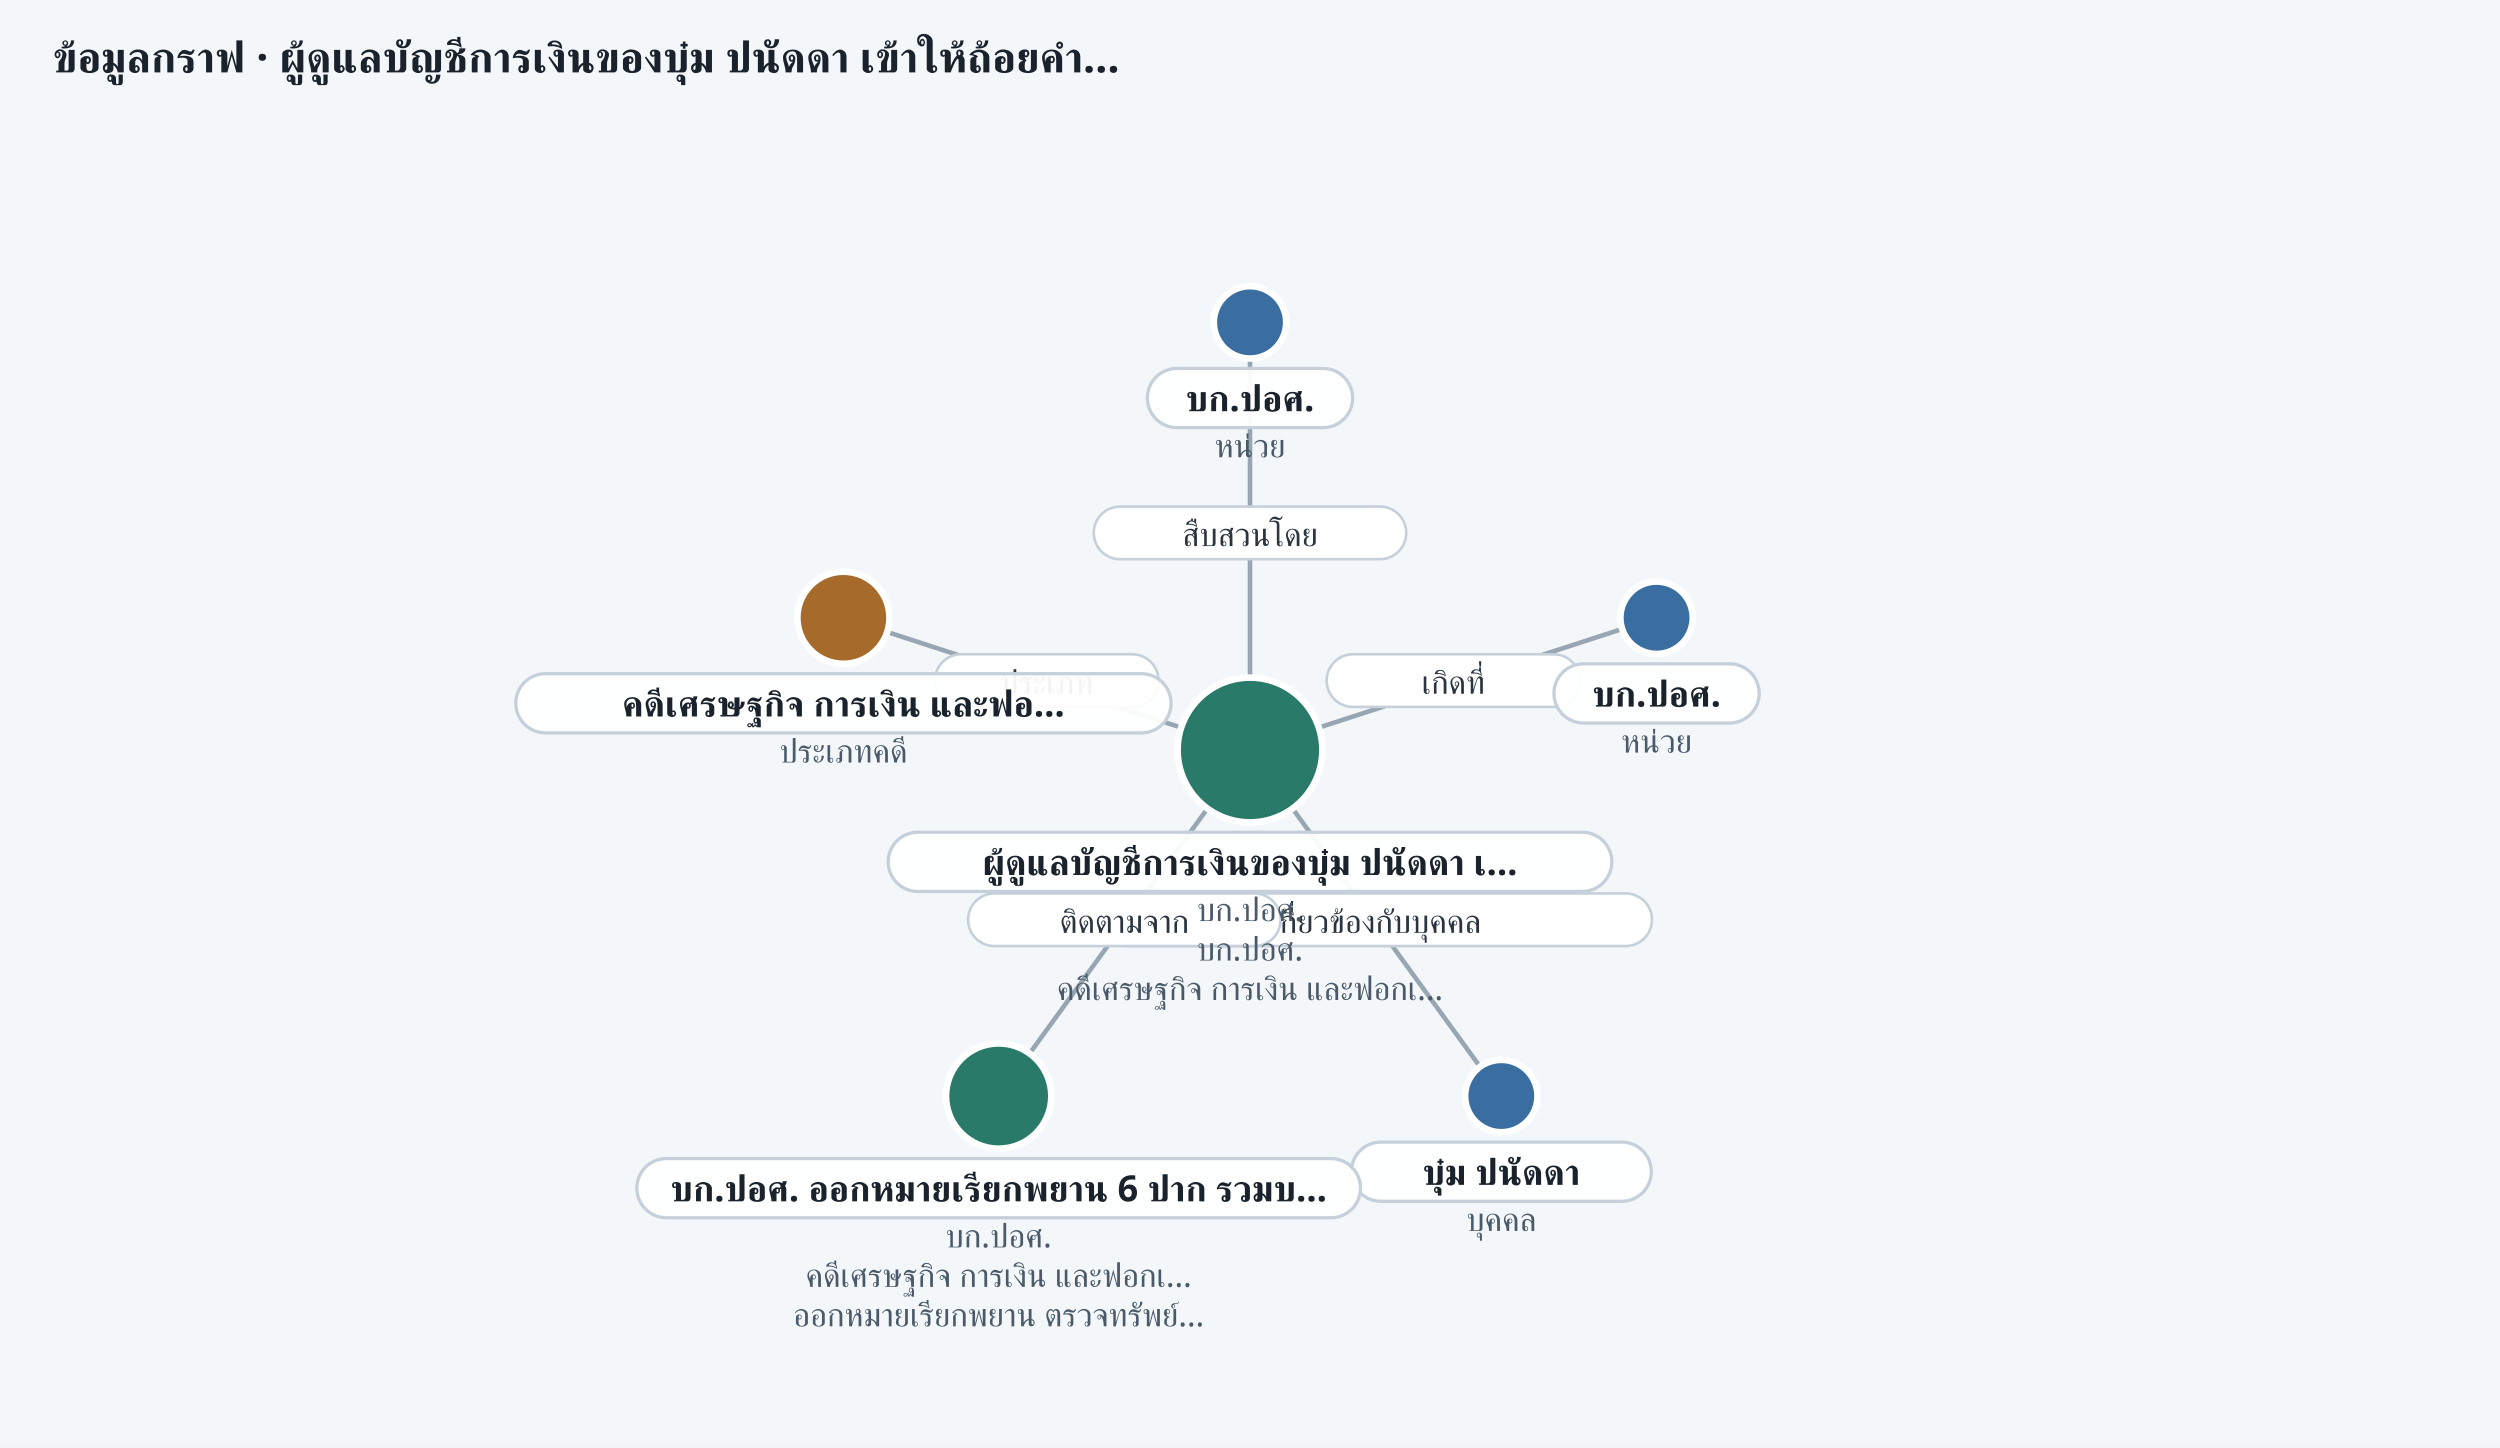
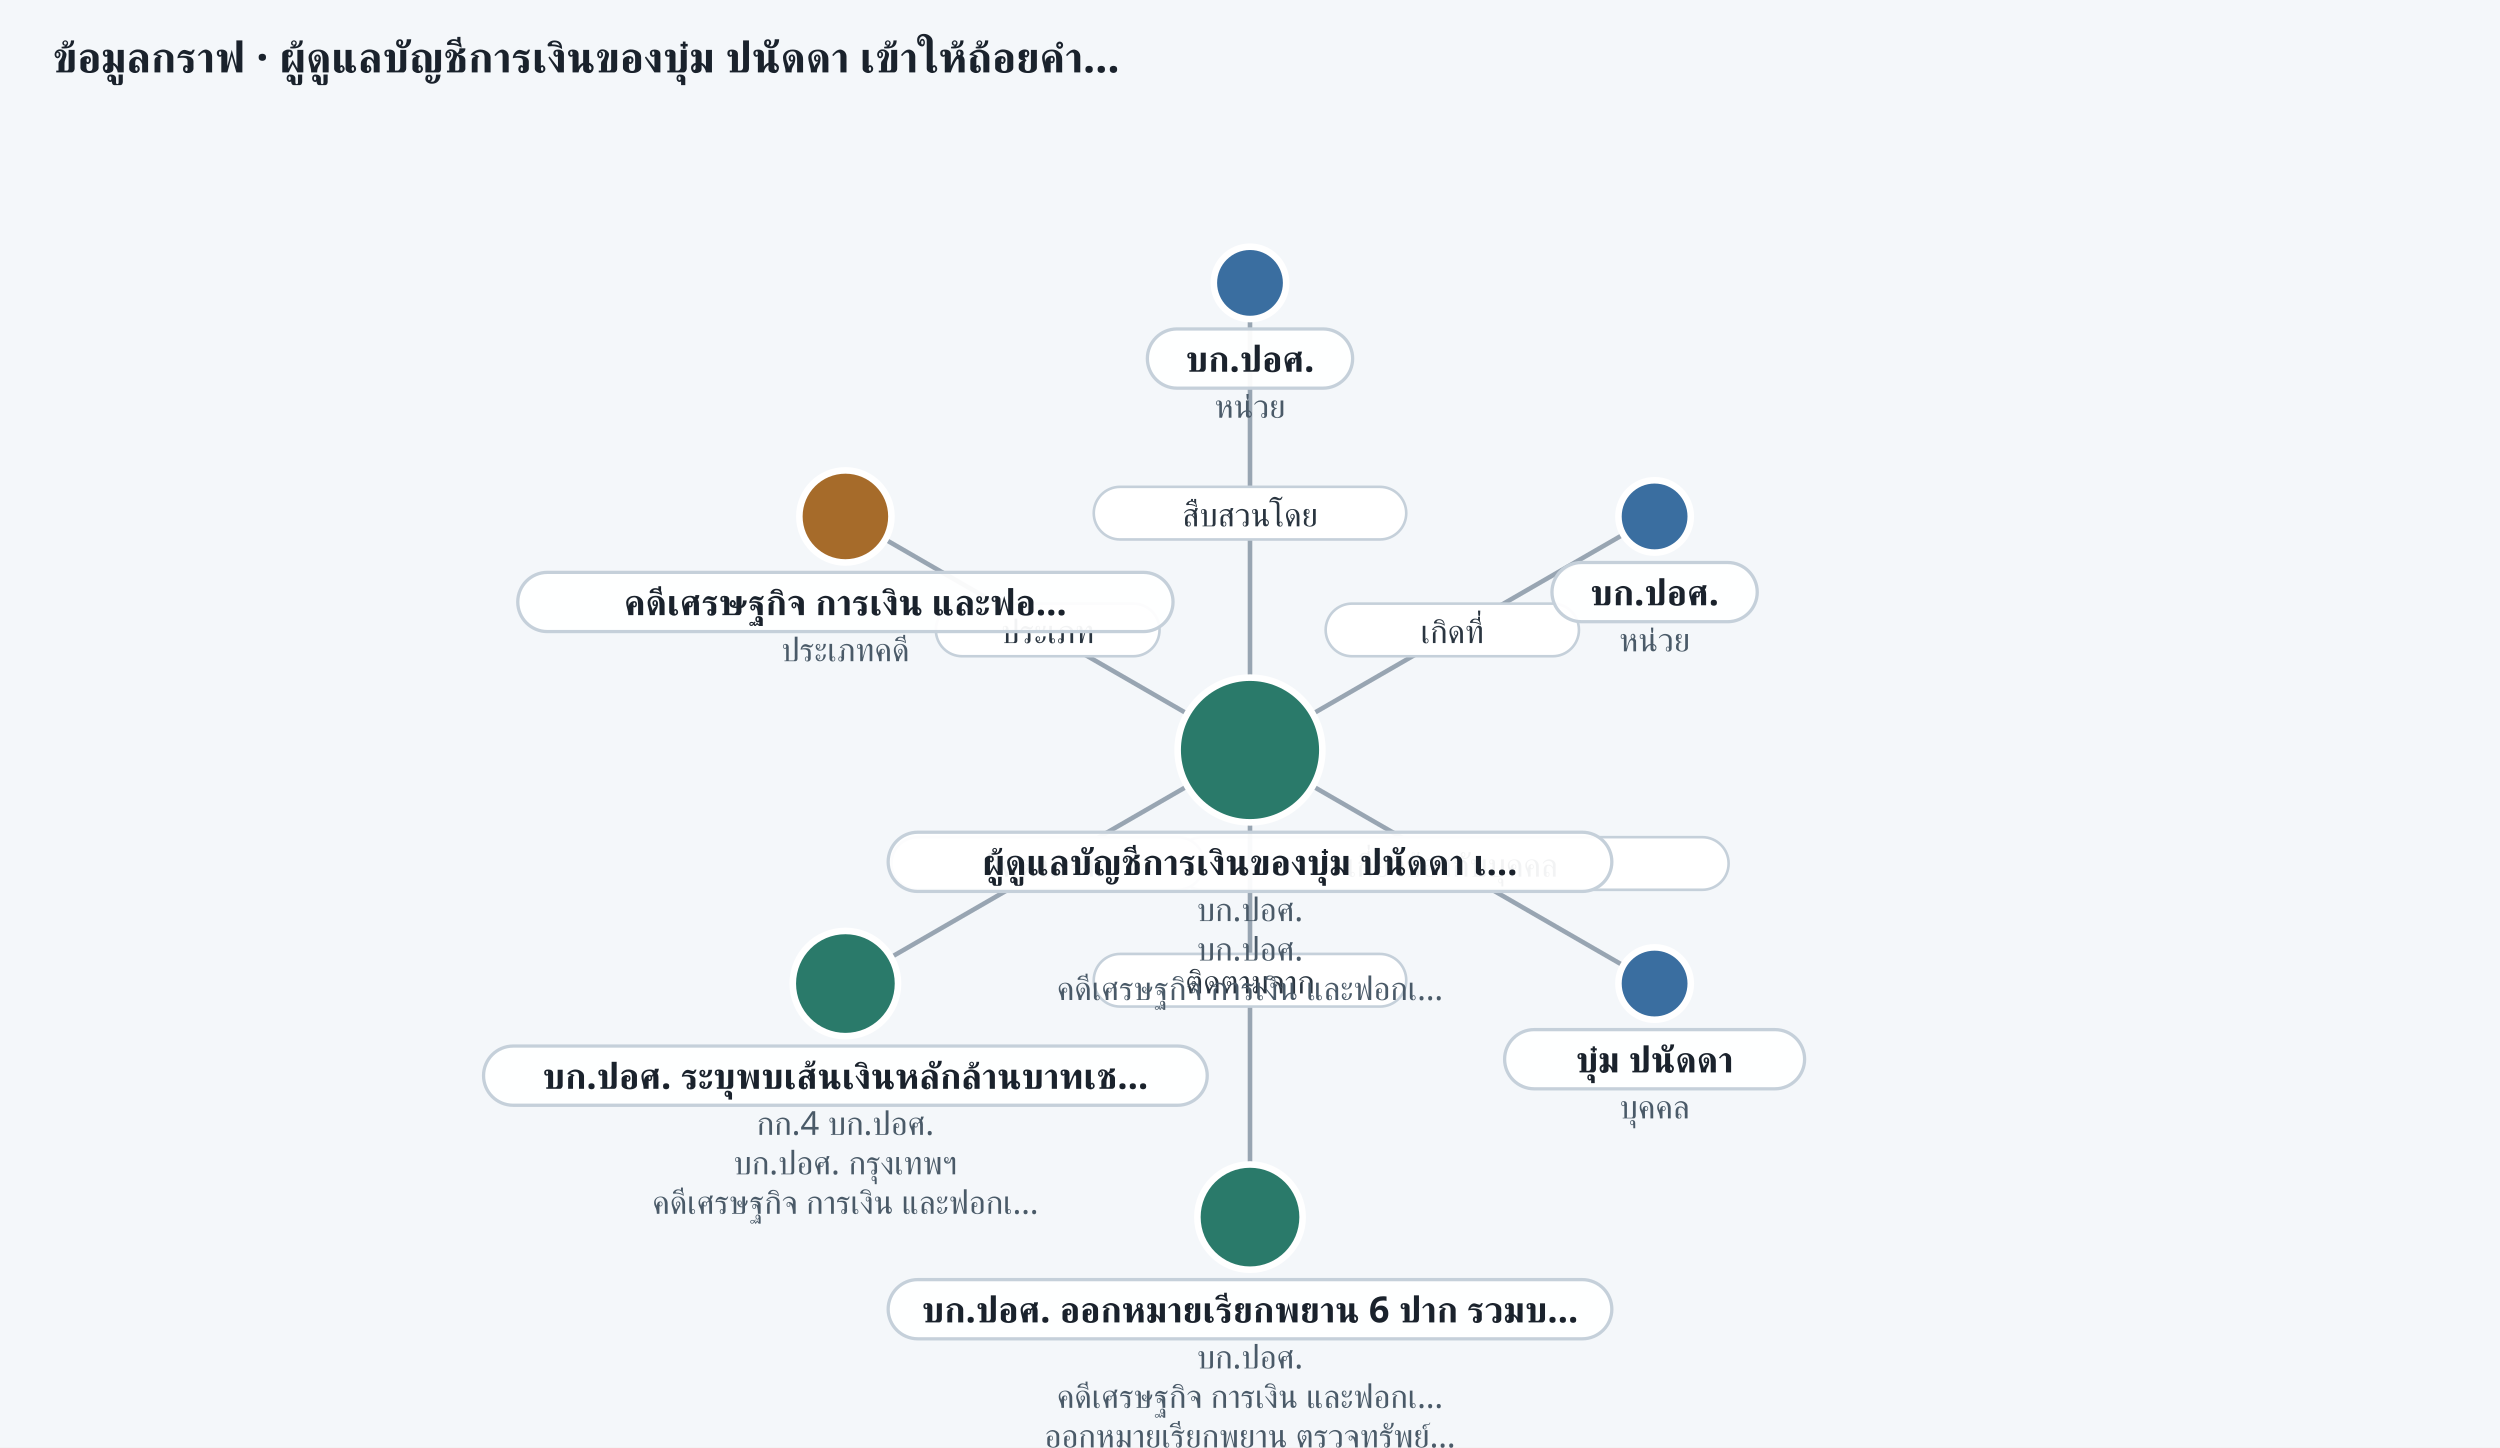
<svg xmlns="http://www.w3.org/2000/svg" width="760" height="440" viewBox="0 0 760 440" role="img" aria-label="ego graph 20261126-econ-03">
  <rect width="100%" height="100%" fill="#f4f7fa" />
  <text x="16" y="22" font-size="13" font-weight="700" fill="#1a222c" font-family="Sarabun, Anuphan, sans-serif">ข้อมูลกราฟ · ผู้ดูแลบัญชีการเงินของบุ๋ม ปนัดดา เข้าให้ถ้อยคำ…</text>
-   <line x1="380.0" y1="228.0" x2="380.0" y2="98.0" stroke="#7a8a9a" stroke-width="1.4" opacity="0.75" />
-   <rect x="332.5" y="154.0" width="95.0" height="16" rx="8" fill="#fff" stroke="#c5d0da" stroke-width="0.8" />
-   <text x="380.0" y="166.0" text-anchor="middle" font-size="10" fill="#2a3540" font-family="Sarabun, Anuphan, sans-serif">สืบสวนโดย</text>
-   <line x1="380.0" y1="228.0" x2="503.6" y2="187.8" stroke="#7a8a9a" stroke-width="1.4" opacity="0.75" />
-   <rect x="403.3" y="198.9" width="77.0" height="16" rx="8" fill="#fff" stroke="#c5d0da" stroke-width="0.8" />
-   <text x="441.8" y="210.9" text-anchor="middle" font-size="10" fill="#2a3540" font-family="Sarabun, Anuphan, sans-serif">เกิดที่</text>
-   <line x1="380.0" y1="228.0" x2="456.4" y2="333.2" stroke="#7a8a9a" stroke-width="1.4" opacity="0.75" />
-   <rect x="334.2" y="271.6" width="168.0" height="16" rx="8" fill="#fff" stroke="#c5d0da" stroke-width="0.8" />
-   <text x="418.2" y="283.6" text-anchor="middle" font-size="10" fill="#2a3540" font-family="Sarabun, Anuphan, sans-serif">เกี่ยวข้องกับบุคคล</text>
-   <line x1="380.0" y1="228.0" x2="303.6" y2="333.2" stroke="#7a8a9a" stroke-width="1.4" opacity="0.75" />
-   <rect x="294.3" y="271.6" width="95.0" height="16" rx="8" fill="#fff" stroke="#c5d0da" stroke-width="0.8" />
-   <text x="341.8" y="283.6" text-anchor="middle" font-size="10" fill="#2a3540" font-family="Sarabun, Anuphan, sans-serif">ติดตามจาก</text>
-   <line x1="380.0" y1="228.0" x2="256.4" y2="187.8" stroke="#7a8a9a" stroke-width="1.4" opacity="0.75" />
-   <rect x="284.2" y="198.9" width="68.0" height="16" rx="8" fill="#fff" stroke="#c5d0da" stroke-width="0.8" />
-   <text x="318.2" y="210.9" text-anchor="middle" font-size="10" fill="#2a3540" font-family="Sarabun, Anuphan, sans-serif">ประเภท</text>
+   <line x1="380.0" y1="228.0" x2="380.0" y2="86.0" stroke="#7a8a9a" stroke-width="1.4" opacity="0.75" />
+   <rect x="332.5" y="148.0" width="95.0" height="16" rx="8" fill="#fff" stroke="#c5d0da" stroke-width="0.8" />
+   <text x="380.0" y="160.0" text-anchor="middle" font-size="10" fill="#2a3540" font-family="Sarabun, Anuphan, sans-serif">สืบสวนโดย</text>
+   <line x1="380.0" y1="228.0" x2="503.0" y2="157.0" stroke="#7a8a9a" stroke-width="1.4" opacity="0.75" />
+   <rect x="403.0" y="183.5" width="77.0" height="16" rx="8" fill="#fff" stroke="#c5d0da" stroke-width="0.8" />
+   <text x="441.5" y="195.5" text-anchor="middle" font-size="10" fill="#2a3540" font-family="Sarabun, Anuphan, sans-serif">เกิดที่</text>
+   <line x1="380.0" y1="228.0" x2="503.0" y2="299.0" stroke="#7a8a9a" stroke-width="1.4" opacity="0.75" />
+   <rect x="357.5" y="254.5" width="168.0" height="16" rx="8" fill="#fff" stroke="#c5d0da" stroke-width="0.8" />
+   <text x="441.5" y="266.5" text-anchor="middle" font-size="10" fill="#2a3540" font-family="Sarabun, Anuphan, sans-serif">เกี่ยวข้องกับบุคคล</text>
+   <line x1="380.0" y1="228.0" x2="380.0" y2="370.0" stroke="#7a8a9a" stroke-width="1.4" opacity="0.75" />
+   <rect x="332.5" y="290.0" width="95.0" height="16" rx="8" fill="#fff" stroke="#c5d0da" stroke-width="0.8" />
+   <text x="380.0" y="302.0" text-anchor="middle" font-size="10" fill="#2a3540" font-family="Sarabun, Anuphan, sans-serif">ติดตามจาก</text>
+   <line x1="257.0" y1="299.0" x2="380.0" y2="228.0" stroke="#7a8a9a" stroke-width="1.4" opacity="0.75" />
+   <rect x="271.0" y="254.5" width="95.0" height="16" rx="8" fill="#fff" stroke="#c5d0da" stroke-width="0.8" />
+   <text x="318.5" y="266.5" text-anchor="middle" font-size="10" fill="#2a3540" font-family="Sarabun, Anuphan, sans-serif">ติดตามจาก</text>
+   <line x1="380.0" y1="228.0" x2="257.0" y2="157.0" stroke="#7a8a9a" stroke-width="1.4" opacity="0.75" />
+   <rect x="284.5" y="183.5" width="68.0" height="16" rx="8" fill="#fff" stroke="#c5d0da" stroke-width="0.8" />
+   <text x="318.5" y="195.5" text-anchor="middle" font-size="10" fill="#2a3540" font-family="Sarabun, Anuphan, sans-serif">ประเภท</text>
  <circle cx="380.0" cy="228.0" r="22" fill="#2a7a6a" stroke="#fff" stroke-width="2" />
  <rect x="270.0" y="253.0" width="220.0" height="18" rx="9" fill="rgba(255,255,255,0.94)" stroke="#c5d0da" />
  <text x="380.0" y="266.0" text-anchor="middle" font-size="11" font-weight="600" fill="#1a222c" font-family="Sarabun, Anuphan, sans-serif">ผู้ดูแลบัญชีการเงินของบุ๋ม ปนัดดา เ…</text>
  <text x="380.0" y="280.0" text-anchor="middle" font-size="10" fill="#4a5a68" font-family="Sarabun, Anuphan, sans-serif">บก.ปอศ.</text>
  <text x="380.0" y="292.0" text-anchor="middle" font-size="10" fill="#4a5a68" font-family="Sarabun, Anuphan, sans-serif">บก.ปอศ.</text>
  <text x="380.0" y="304.0" text-anchor="middle" font-size="10" fill="#4a5a68" font-family="Sarabun, Anuphan, sans-serif">คดีเศรษฐกิจ การเงิน และฟอกเ…</text>
-   <circle cx="380.0" cy="98.0" r="11" fill="#3a6ea0" stroke="#fff" stroke-width="2" />
-   <rect x="348.8" y="112.0" width="62.4" height="18" rx="9" fill="rgba(255,255,255,0.94)" stroke="#c5d0da" />
-   <text x="380.0" y="125.0" text-anchor="middle" font-size="11" font-weight="600" fill="#1a222c" font-family="Sarabun, Anuphan, sans-serif">บก.ปอศ.</text>
-   <text x="380.0" y="139.0" text-anchor="middle" font-size="10" fill="#4a5a68" font-family="Sarabun, Anuphan, sans-serif">หน่วย</text>
-   <circle cx="503.6" cy="187.8" r="11" fill="#3a6ea0" stroke="#fff" stroke-width="2" />
-   <rect x="472.4" y="201.8" width="62.4" height="18" rx="9" fill="rgba(255,255,255,0.94)" stroke="#c5d0da" />
-   <text x="503.6" y="214.8" text-anchor="middle" font-size="11" font-weight="600" fill="#1a222c" font-family="Sarabun, Anuphan, sans-serif">บก.ปอศ.</text>
-   <text x="503.6" y="228.8" text-anchor="middle" font-size="10" fill="#4a5a68" font-family="Sarabun, Anuphan, sans-serif">หน่วย</text>
-   <circle cx="456.4" cy="333.2" r="11" fill="#3a6ea0" stroke="#fff" stroke-width="2" />
-   <rect x="410.8" y="347.2" width="91.2" height="18" rx="9" fill="rgba(255,255,255,0.94)" stroke="#c5d0da" />
-   <text x="456.4" y="360.2" text-anchor="middle" font-size="11" font-weight="600" fill="#1a222c" font-family="Sarabun, Anuphan, sans-serif">บุ๋ม ปนัดดา</text>
-   <text x="456.4" y="374.2" text-anchor="middle" font-size="10" fill="#4a5a68" font-family="Sarabun, Anuphan, sans-serif">บุคคล</text>
-   <circle cx="303.6" cy="333.2" r="16" fill="#2a7a6a" stroke="#fff" stroke-width="2" />
-   <rect x="193.6" y="352.2" width="220.0" height="18" rx="9" fill="rgba(255,255,255,0.94)" stroke="#c5d0da" />
-   <text x="303.6" y="365.2" text-anchor="middle" font-size="11" font-weight="600" fill="#1a222c" font-family="Sarabun, Anuphan, sans-serif">บก.ปอศ. ออกหมายเรียกพยาน 6 ปาก รวมบ…</text>
-   <text x="303.6" y="379.2" text-anchor="middle" font-size="10" fill="#4a5a68" font-family="Sarabun, Anuphan, sans-serif">บก.ปอศ.</text>
-   <text x="303.6" y="391.2" text-anchor="middle" font-size="10" fill="#4a5a68" font-family="Sarabun, Anuphan, sans-serif">คดีเศรษฐกิจ การเงิน และฟอกเ…</text>
-   <text x="303.6" y="403.2" text-anchor="middle" font-size="10" fill="#4a5a68" font-family="Sarabun, Anuphan, sans-serif">ออกหมายเรียกพยาน ตรวจทรัพย์…</text>
-   <circle cx="256.4" cy="187.8" r="14" fill="#a66b2a" stroke="#fff" stroke-width="2" />
-   <rect x="156.8" y="204.8" width="199.2" height="18" rx="9" fill="rgba(255,255,255,0.94)" stroke="#c5d0da" />
-   <text x="256.4" y="217.8" text-anchor="middle" font-size="11" font-weight="600" fill="#1a222c" font-family="Sarabun, Anuphan, sans-serif">คดีเศรษฐกิจ การเงิน และฟอ…</text>
-   <text x="256.4" y="231.8" text-anchor="middle" font-size="10" fill="#4a5a68" font-family="Sarabun, Anuphan, sans-serif">ประเภทคดี</text>
+   <circle cx="380.0" cy="86.0" r="11" fill="#3a6ea0" stroke="#fff" stroke-width="2" />
+   <rect x="348.8" y="100.0" width="62.4" height="18" rx="9" fill="rgba(255,255,255,0.94)" stroke="#c5d0da" />
+   <text x="380.0" y="113.0" text-anchor="middle" font-size="11" font-weight="600" fill="#1a222c" font-family="Sarabun, Anuphan, sans-serif">บก.ปอศ.</text>
+   <text x="380.0" y="127.0" text-anchor="middle" font-size="10" fill="#4a5a68" font-family="Sarabun, Anuphan, sans-serif">หน่วย</text>
+   <circle cx="503.0" cy="157.0" r="11" fill="#3a6ea0" stroke="#fff" stroke-width="2" />
+   <rect x="471.8" y="171.0" width="62.4" height="18" rx="9" fill="rgba(255,255,255,0.94)" stroke="#c5d0da" />
+   <text x="503.0" y="184.0" text-anchor="middle" font-size="11" font-weight="600" fill="#1a222c" font-family="Sarabun, Anuphan, sans-serif">บก.ปอศ.</text>
+   <text x="503.0" y="198.0" text-anchor="middle" font-size="10" fill="#4a5a68" font-family="Sarabun, Anuphan, sans-serif">หน่วย</text>
+   <circle cx="503.0" cy="299.0" r="11" fill="#3a6ea0" stroke="#fff" stroke-width="2" />
+   <rect x="457.4" y="313.0" width="91.2" height="18" rx="9" fill="rgba(255,255,255,0.94)" stroke="#c5d0da" />
+   <text x="503.0" y="326.0" text-anchor="middle" font-size="11" font-weight="600" fill="#1a222c" font-family="Sarabun, Anuphan, sans-serif">บุ๋ม ปนัดดา</text>
+   <text x="503.0" y="340.0" text-anchor="middle" font-size="10" fill="#4a5a68" font-family="Sarabun, Anuphan, sans-serif">บุคคล</text>
+   <circle cx="380.0" cy="370.0" r="16" fill="#2a7a6a" stroke="#fff" stroke-width="2" />
+   <rect x="270.0" y="389.0" width="220.0" height="18" rx="9" fill="rgba(255,255,255,0.94)" stroke="#c5d0da" />
+   <text x="380.0" y="402.0" text-anchor="middle" font-size="11" font-weight="600" fill="#1a222c" font-family="Sarabun, Anuphan, sans-serif">บก.ปอศ. ออกหมายเรียกพยาน 6 ปาก รวมบ…</text>
+   <text x="380.0" y="416.0" text-anchor="middle" font-size="10" fill="#4a5a68" font-family="Sarabun, Anuphan, sans-serif">บก.ปอศ.</text>
+   <text x="380.0" y="428.0" text-anchor="middle" font-size="10" fill="#4a5a68" font-family="Sarabun, Anuphan, sans-serif">คดีเศรษฐกิจ การเงิน และฟอกเ…</text>
+   <text x="380.0" y="440.0" text-anchor="middle" font-size="10" fill="#4a5a68" font-family="Sarabun, Anuphan, sans-serif">ออกหมายเรียกพยาน ตรวจทรัพย์…</text>
+   <circle cx="257.0" cy="299.0" r="16" fill="#2a7a6a" stroke="#fff" stroke-width="2" />
+   <rect x="147.0" y="318.0" width="220.0" height="18" rx="9" fill="rgba(255,255,255,0.94)" stroke="#c5d0da" />
+   <text x="257.0" y="331.0" text-anchor="middle" font-size="11" font-weight="600" fill="#1a222c" font-family="Sarabun, Anuphan, sans-serif">บก.ปอศ. ระบุพบเส้นเงินหลักล้านบาทเช…</text>
+   <text x="257.0" y="345.0" text-anchor="middle" font-size="10" fill="#4a5a68" font-family="Sarabun, Anuphan, sans-serif">กก.4 บก.ปอศ.</text>
+   <text x="257.0" y="357.0" text-anchor="middle" font-size="10" fill="#4a5a68" font-family="Sarabun, Anuphan, sans-serif">บก.ปอศ. กรุงเทพฯ</text>
+   <text x="257.0" y="369.0" text-anchor="middle" font-size="10" fill="#4a5a68" font-family="Sarabun, Anuphan, sans-serif">คดีเศรษฐกิจ การเงิน และฟอกเ…</text>
+   <circle cx="257.0" cy="157.0" r="14" fill="#a66b2a" stroke="#fff" stroke-width="2" />
+   <rect x="157.4" y="174.0" width="199.2" height="18" rx="9" fill="rgba(255,255,255,0.94)" stroke="#c5d0da" />
+   <text x="257.0" y="187.0" text-anchor="middle" font-size="11" font-weight="600" fill="#1a222c" font-family="Sarabun, Anuphan, sans-serif">คดีเศรษฐกิจ การเงิน และฟอ…</text>
+   <text x="257.0" y="201.0" text-anchor="middle" font-size="10" fill="#4a5a68" font-family="Sarabun, Anuphan, sans-serif">ประเภทคดี</text>
</svg>
